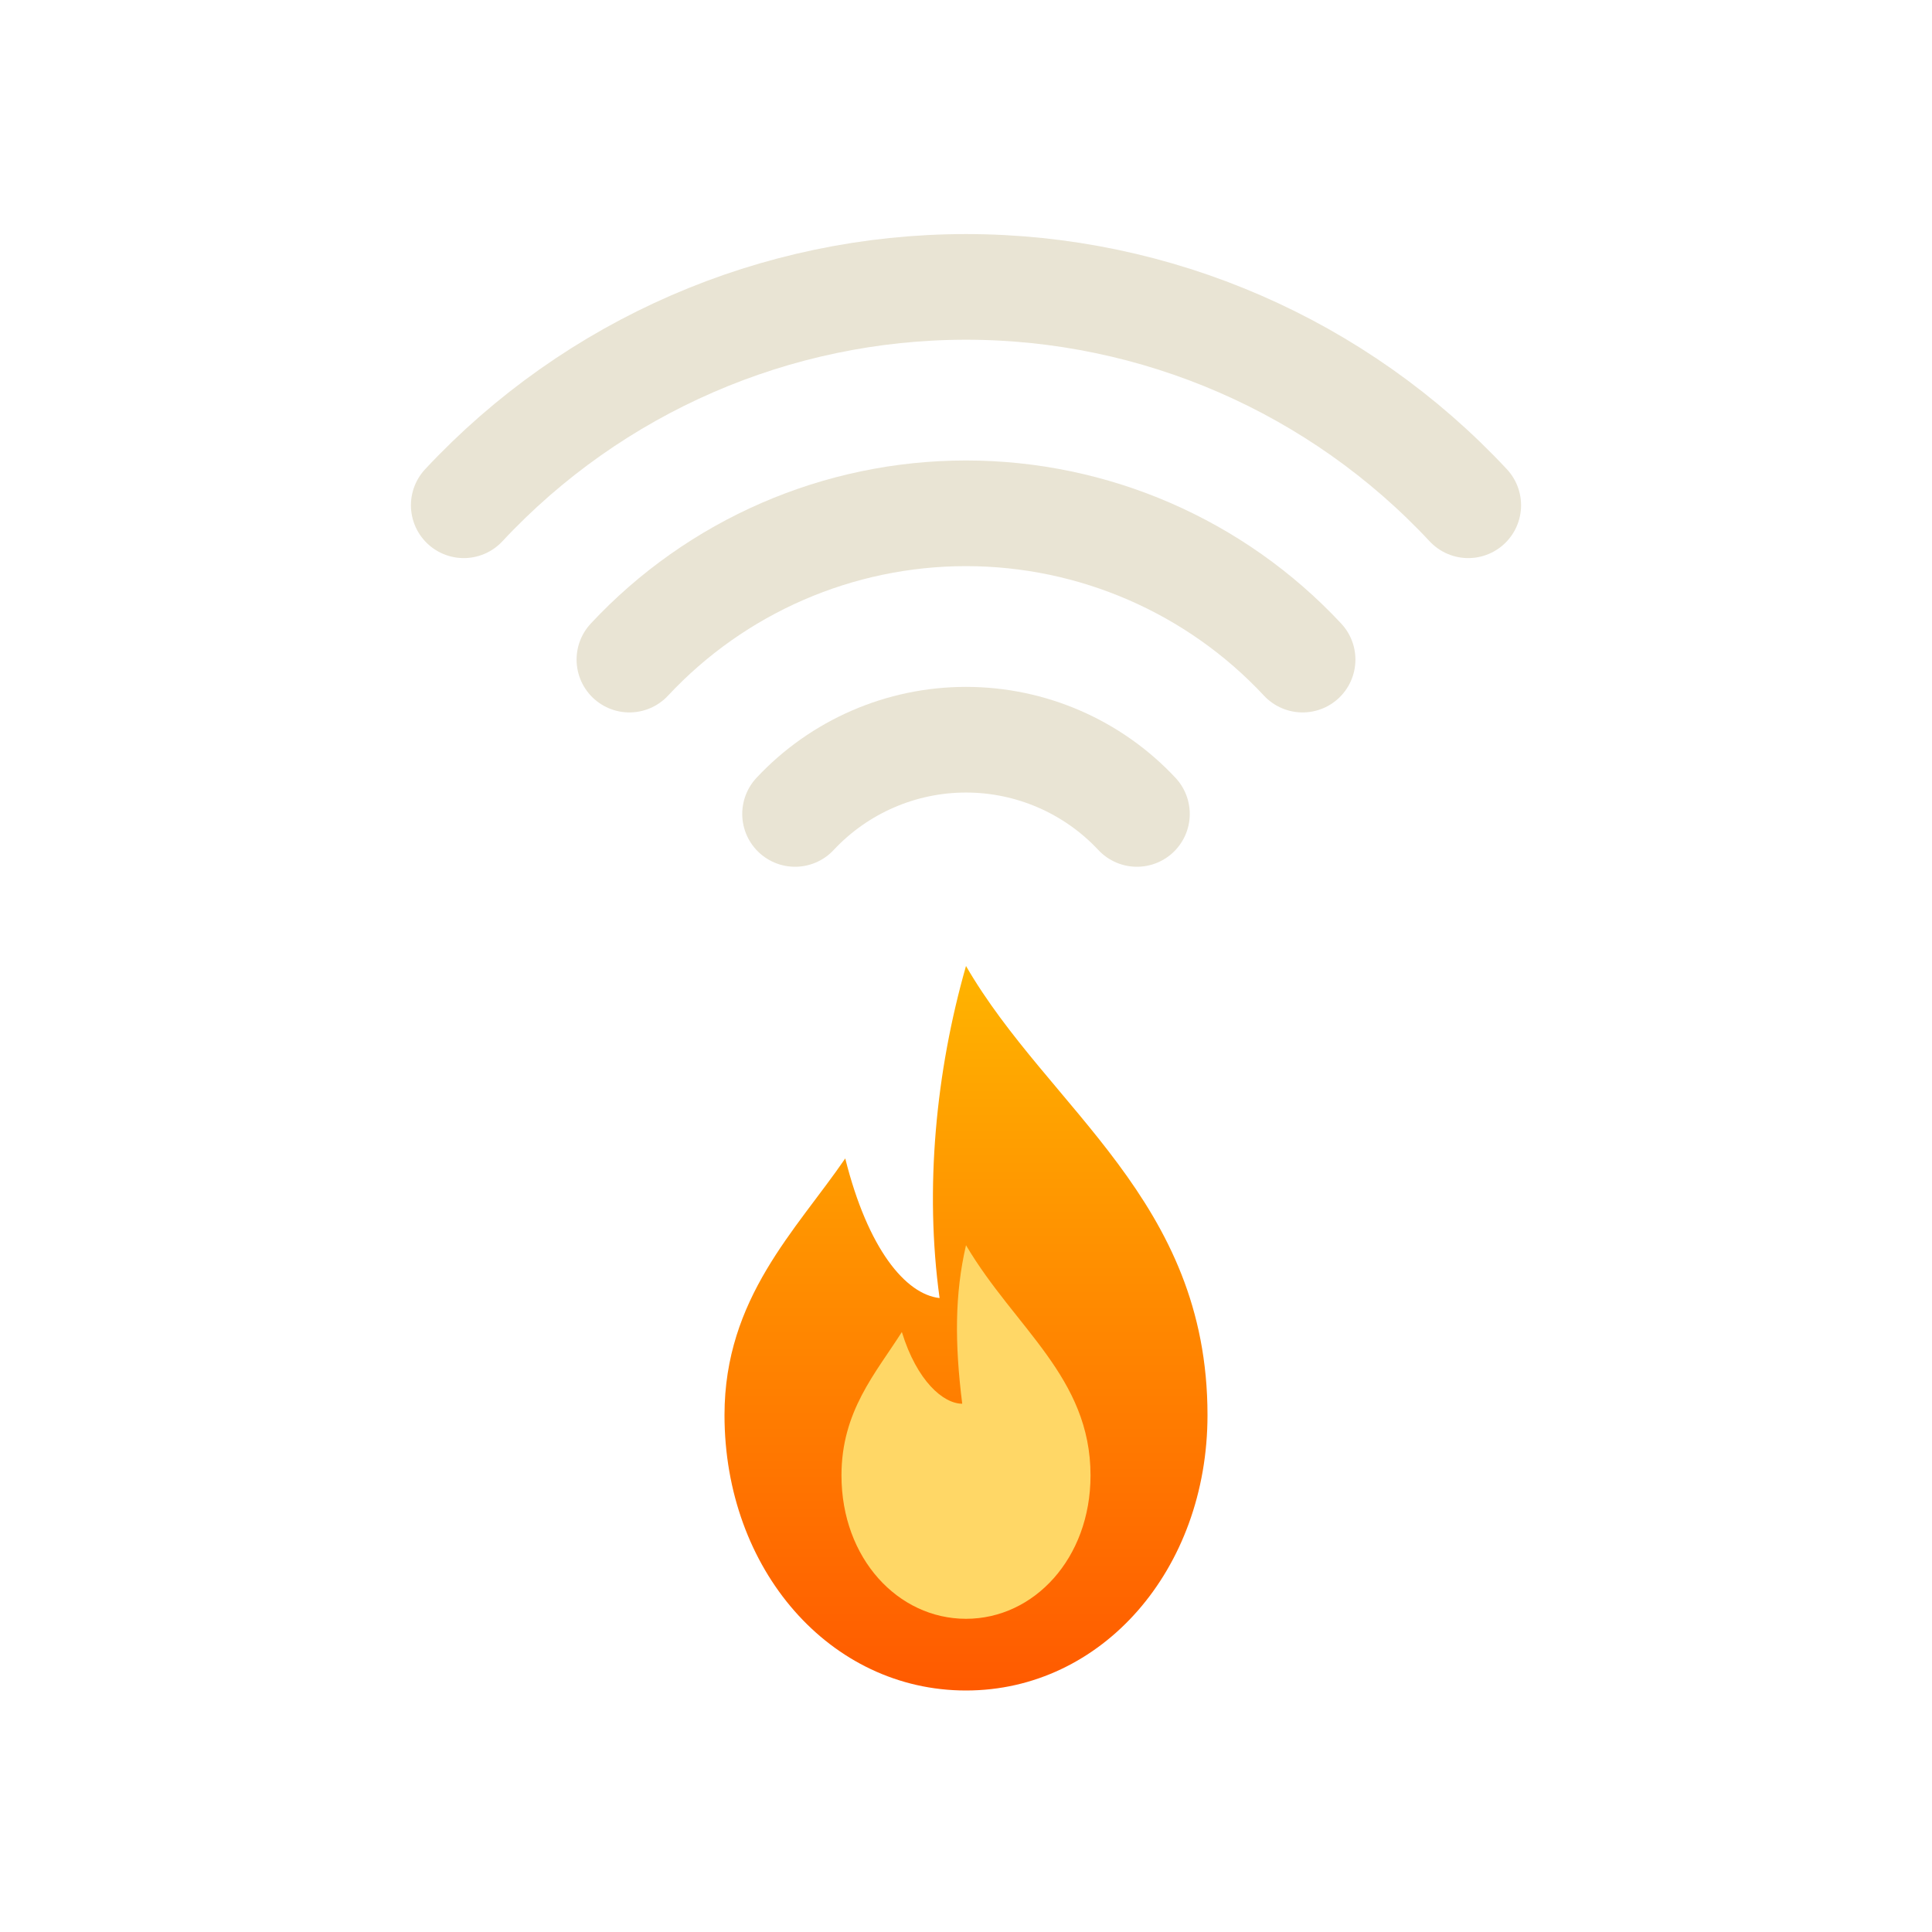
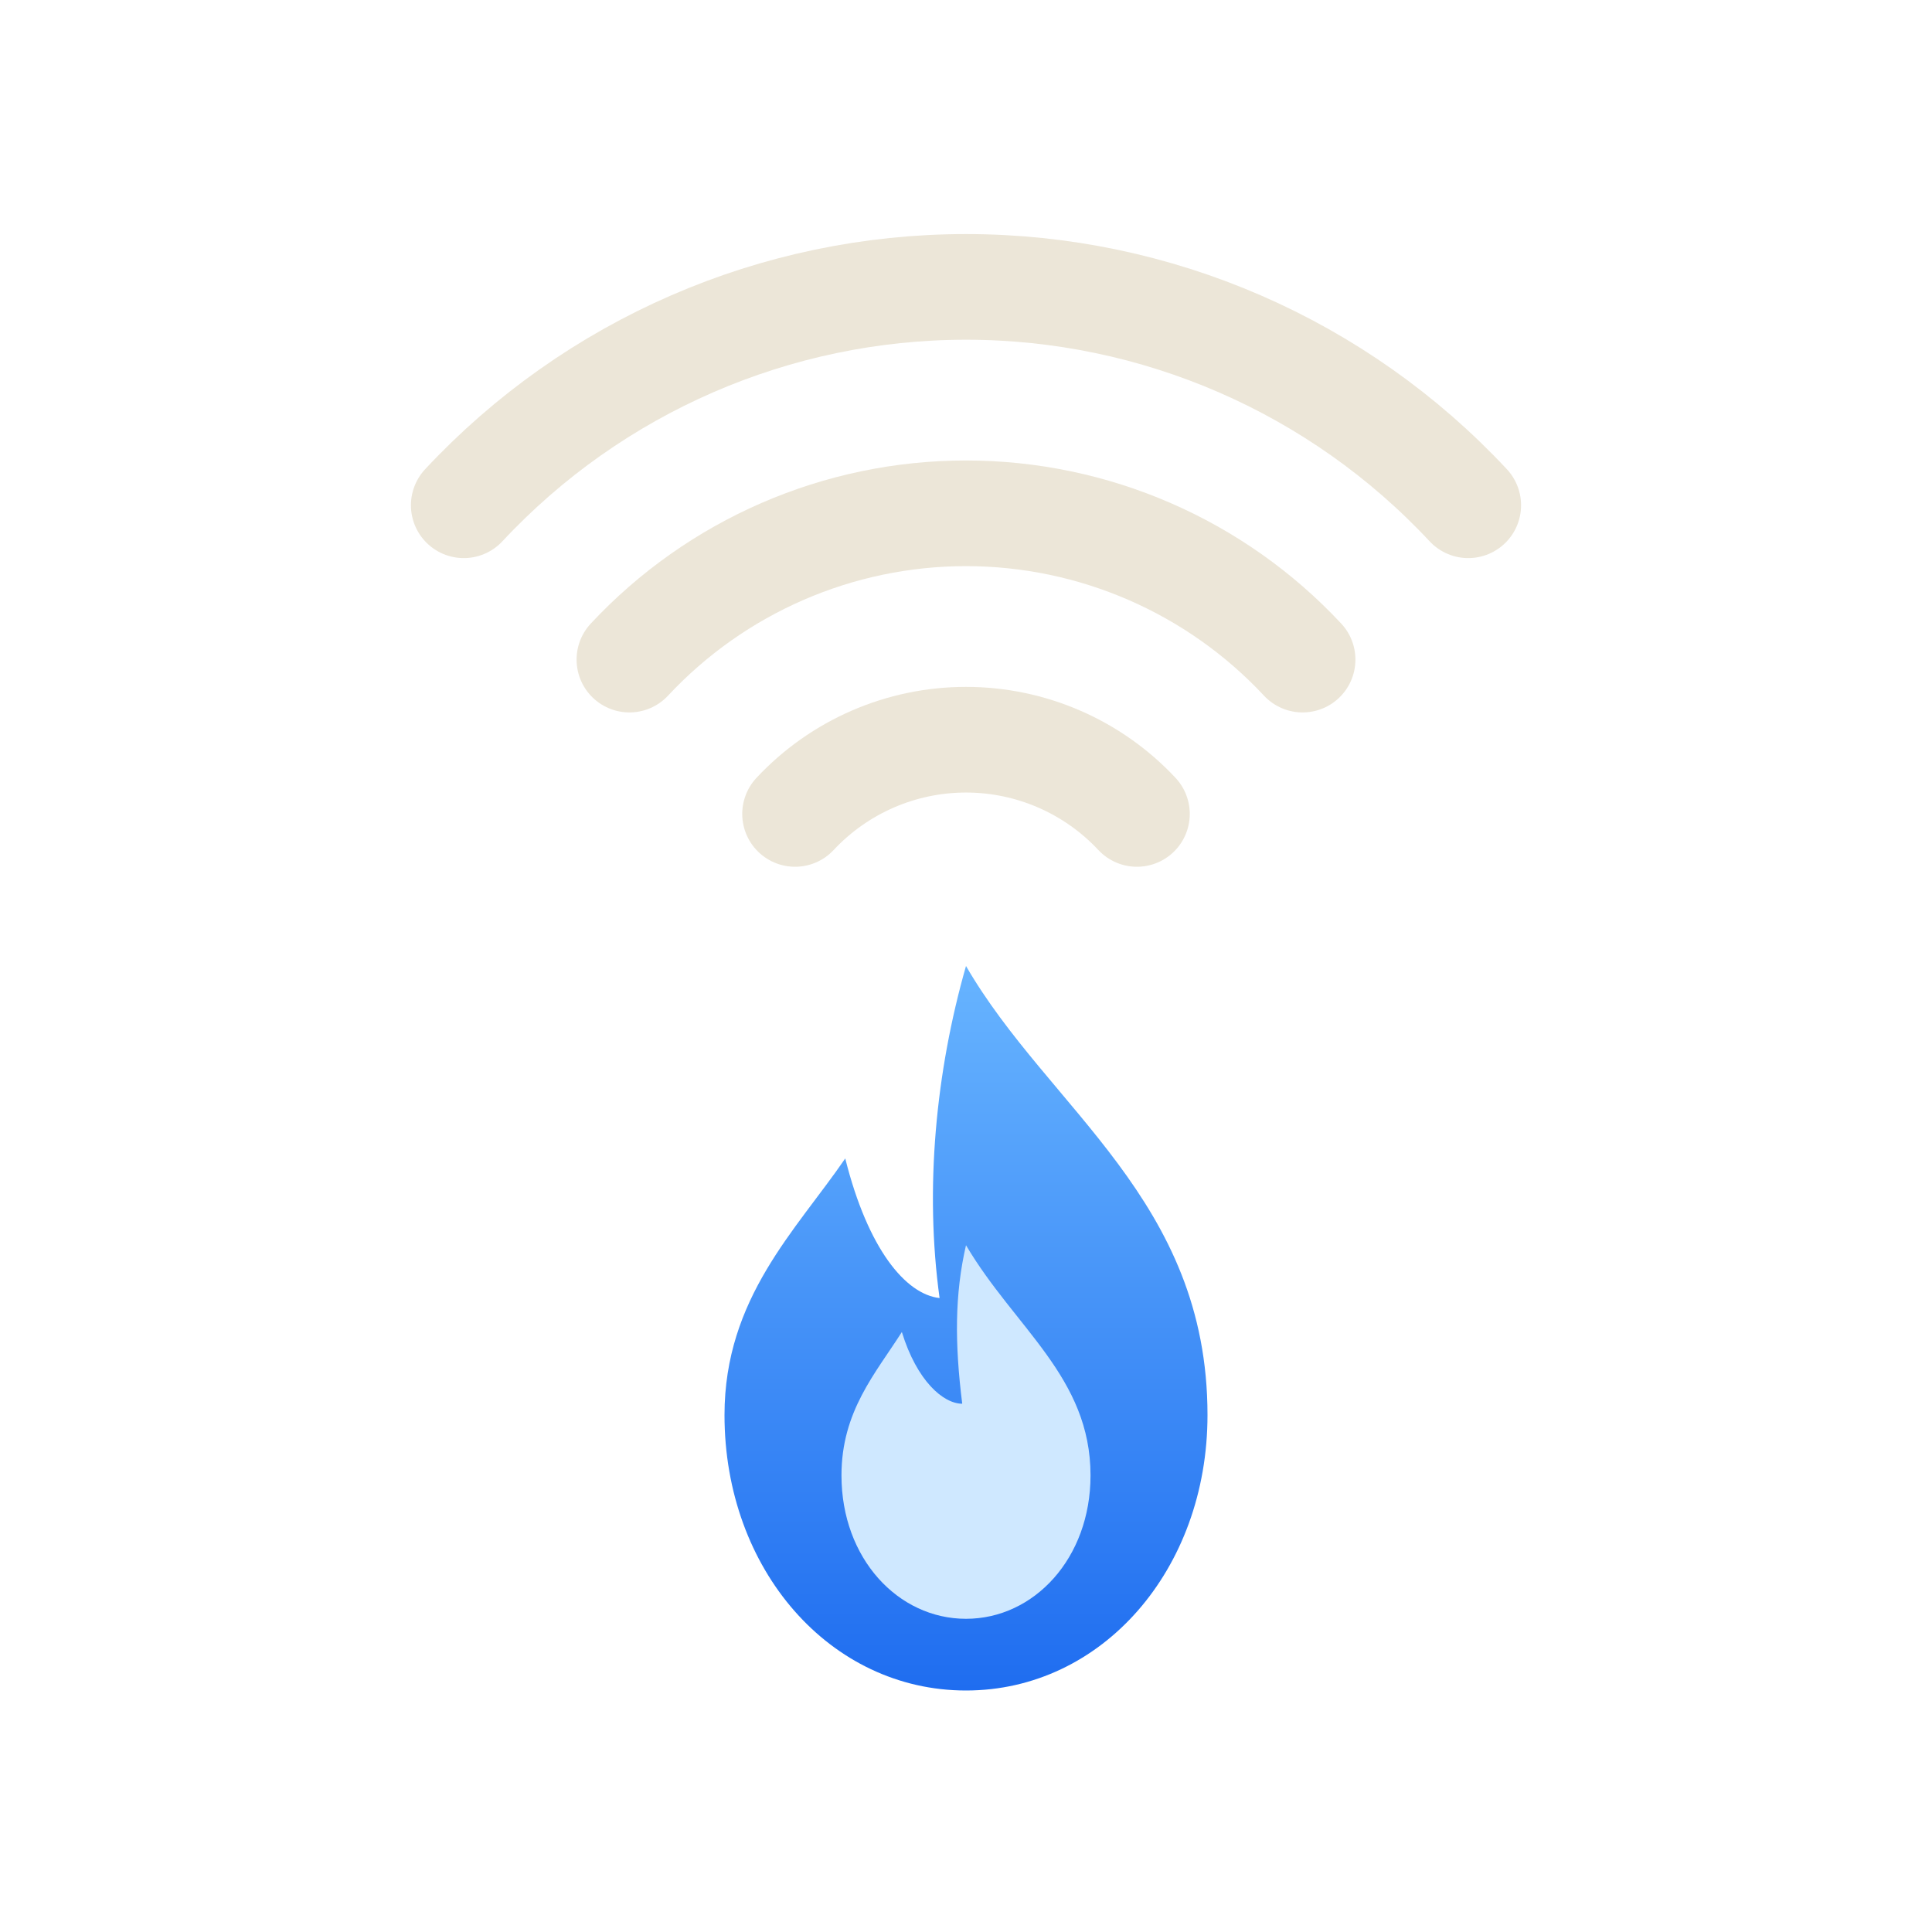
<svg xmlns="http://www.w3.org/2000/svg" viewBox="0 0 512 512" width="512" height="512">
  <defs>
    <linearGradient id="fl" x1="0" y1="0" x2="0" y2="1">
-       <stop offset="0" stop-color="#ffb400" />
-       <stop offset="1" stop-color="#ff5a00" />
+       <stop offset="0" stop-color="#67b4ff" />
+       <stop offset="1" stop-color="#1f6df0" />
    </linearGradient>
  </defs>
-   <path d="M210.7 215.7 A62 62 0 0 1 301.3 215.7" fill="none" stroke="#e9e4d4" stroke-width="28" stroke-linecap="round" />
-   <path d="M166.8 174.8 A122 122 0 0 1 345.2 174.8" fill="none" stroke="#e9e4d4" stroke-width="28" stroke-linecap="round" />
-   <path d="M122.9 133.9 A182 182 0 0 1 389.1 133.9" fill="none" stroke="#e9e4d4" stroke-width="28" stroke-linecap="round" />
+   <path d="M210.7 215.7 A62 62 0 0 1 301.3 215.7" fill="none" stroke="#ece6d8" stroke-width="28" stroke-linecap="round" />
+   <path d="M166.8 174.8 A122 122 0 0 1 345.2 174.8" fill="none" stroke="#ece6d8" stroke-width="28" stroke-linecap="round" />
+   <path d="M122.9 133.9 A182 182 0 0 1 389.1 133.9" fill="none" stroke="#ece6d8" stroke-width="28" stroke-linecap="round" />
  <g transform="translate(256 448) scale(0.5) translate(-256 -436)">
    <path d="M256 52 C300 128 384 176 384 290 C384 372 328 436 256 436 C184 436 128 372 128 290 C128 228 166 192 192 154 C204 202 224 226 242 228 C234 170 240 108 256 52 Z" fill="url(#fl)" />
-     <path d="M256 200 C282 244 322 270 322 322 C322 366 292 398 256 398 C220 398 190 366 190 322 C190 288 208 268 222 246 C230 272 244 284 254 284 C250 252 250 226 256 200 Z" fill="#ffd766" />
+     <path d="M256 200 C282 244 322 270 322 322 C322 366 292 398 256 398 C220 398 190 366 190 322 C190 288 208 268 222 246 C230 272 244 284 254 284 C250 252 250 226 256 200 Z" fill="#cfe8ff" />
  </g>
</svg>
